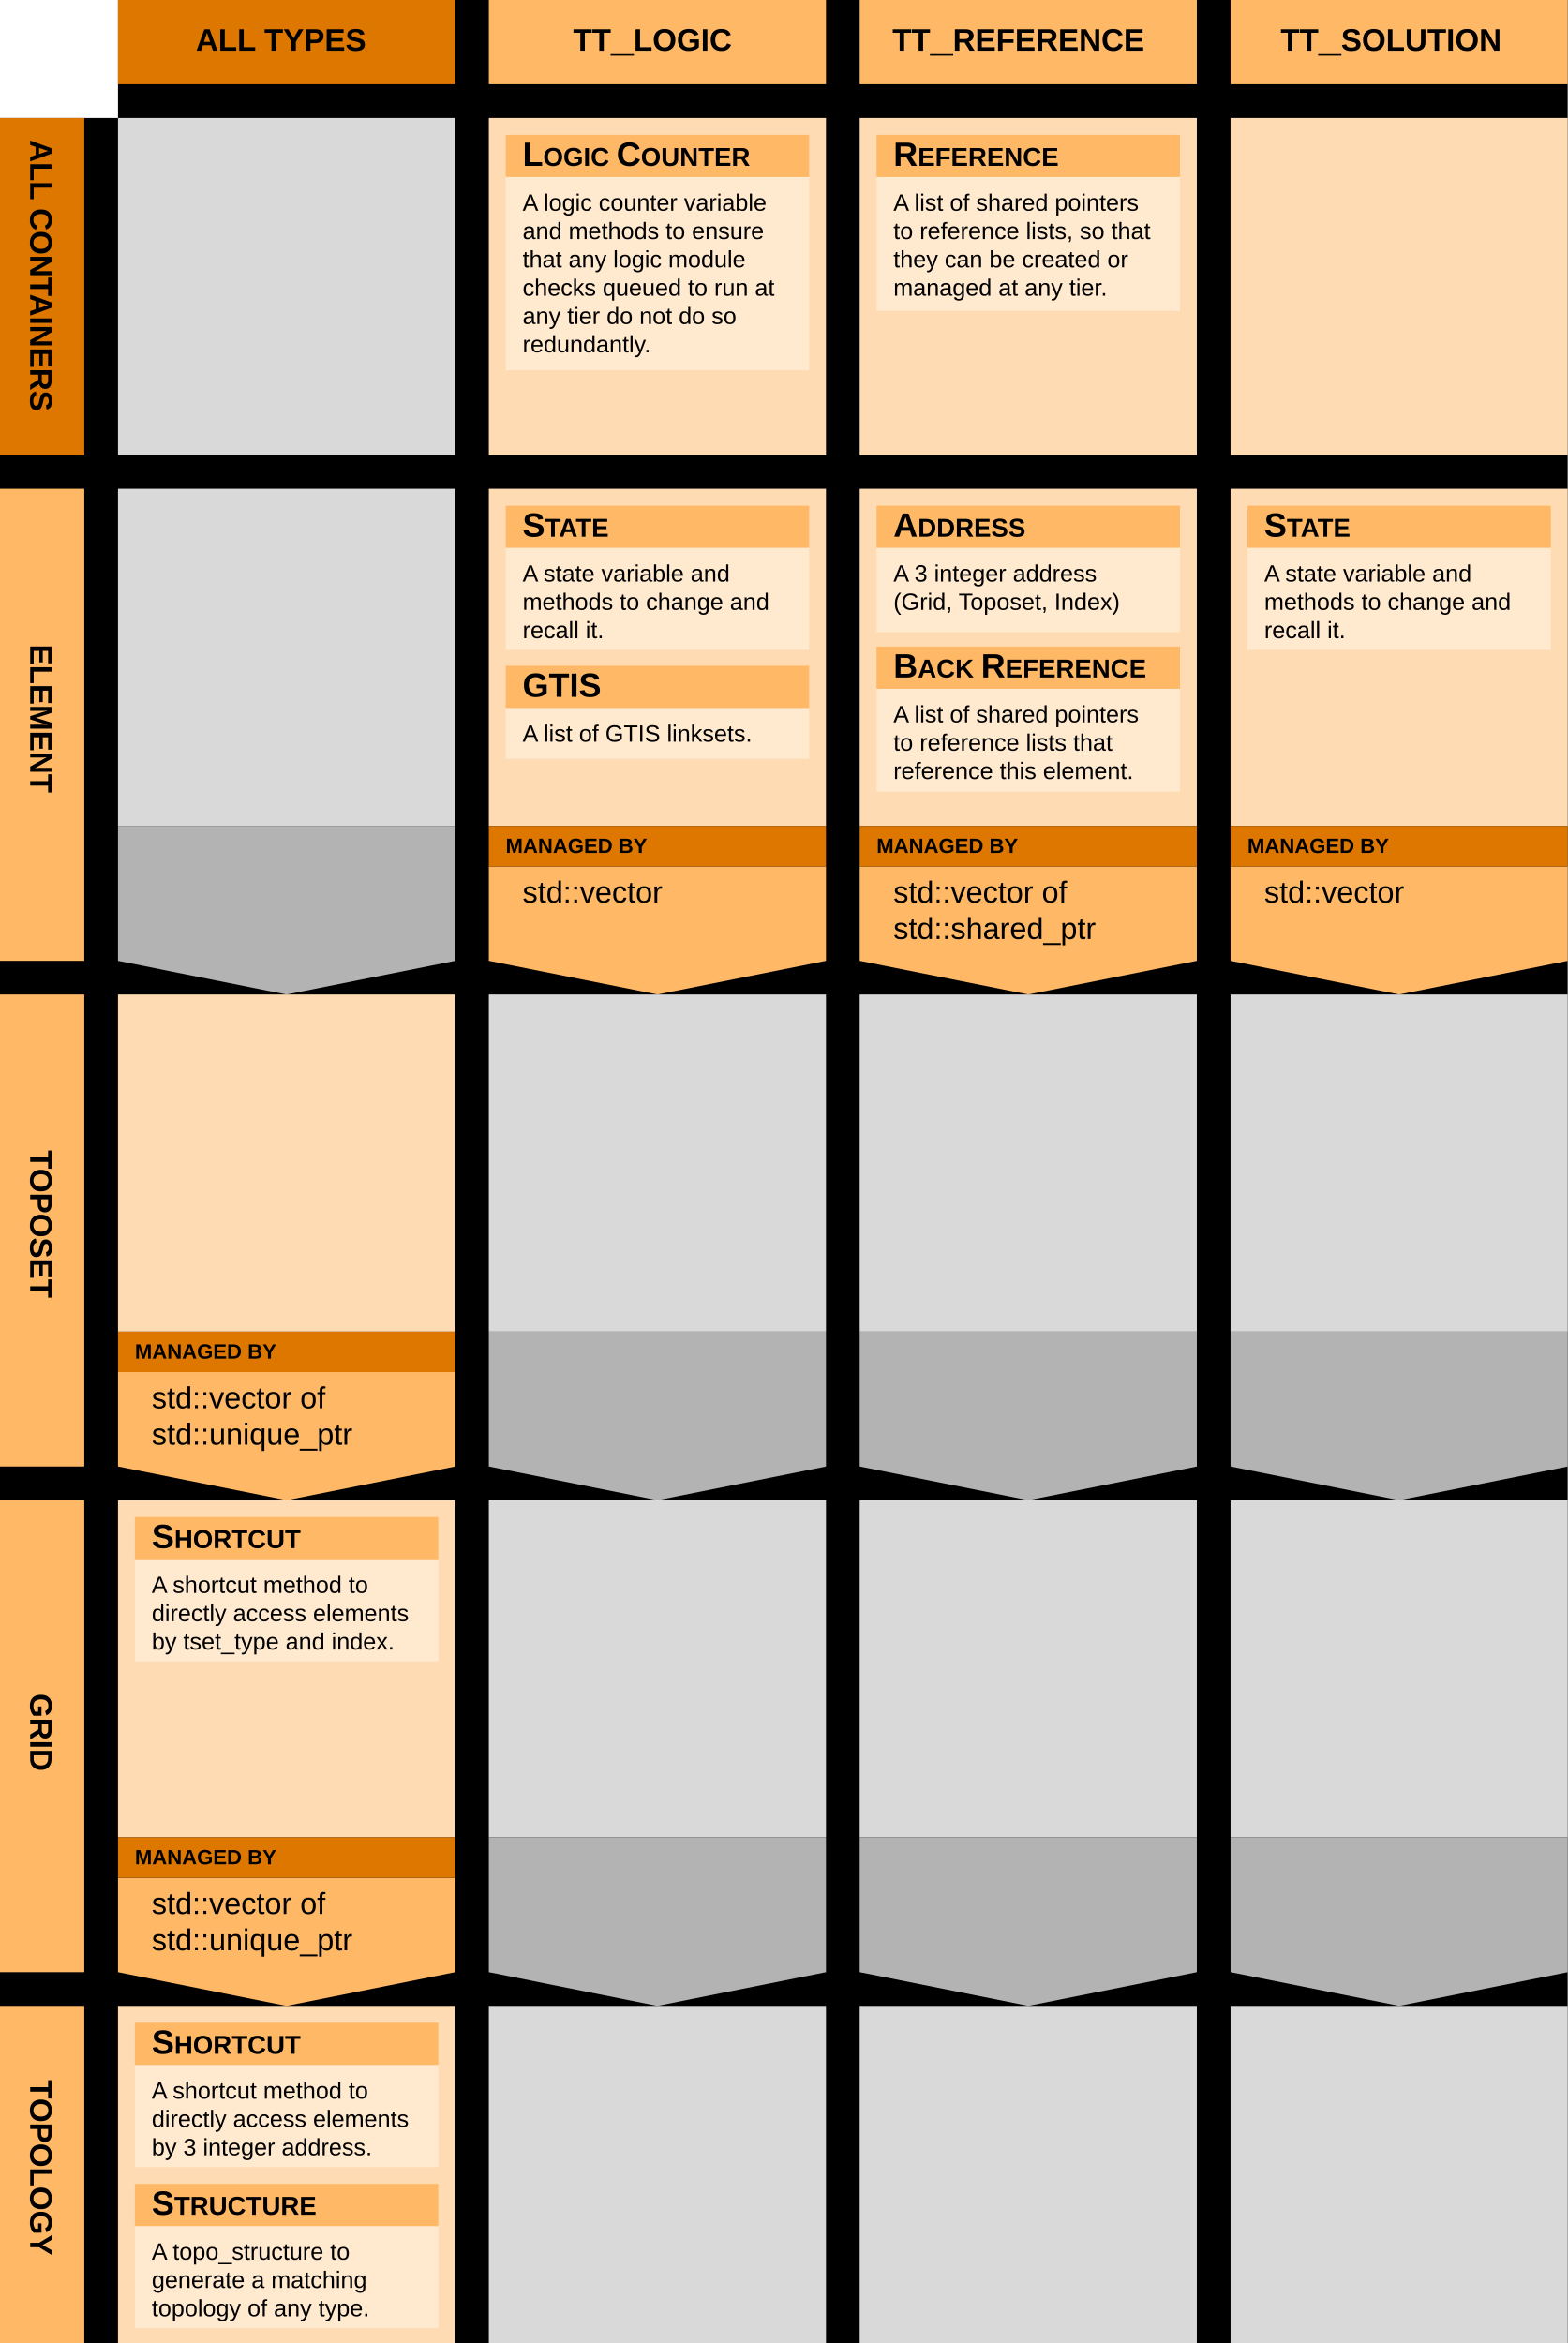
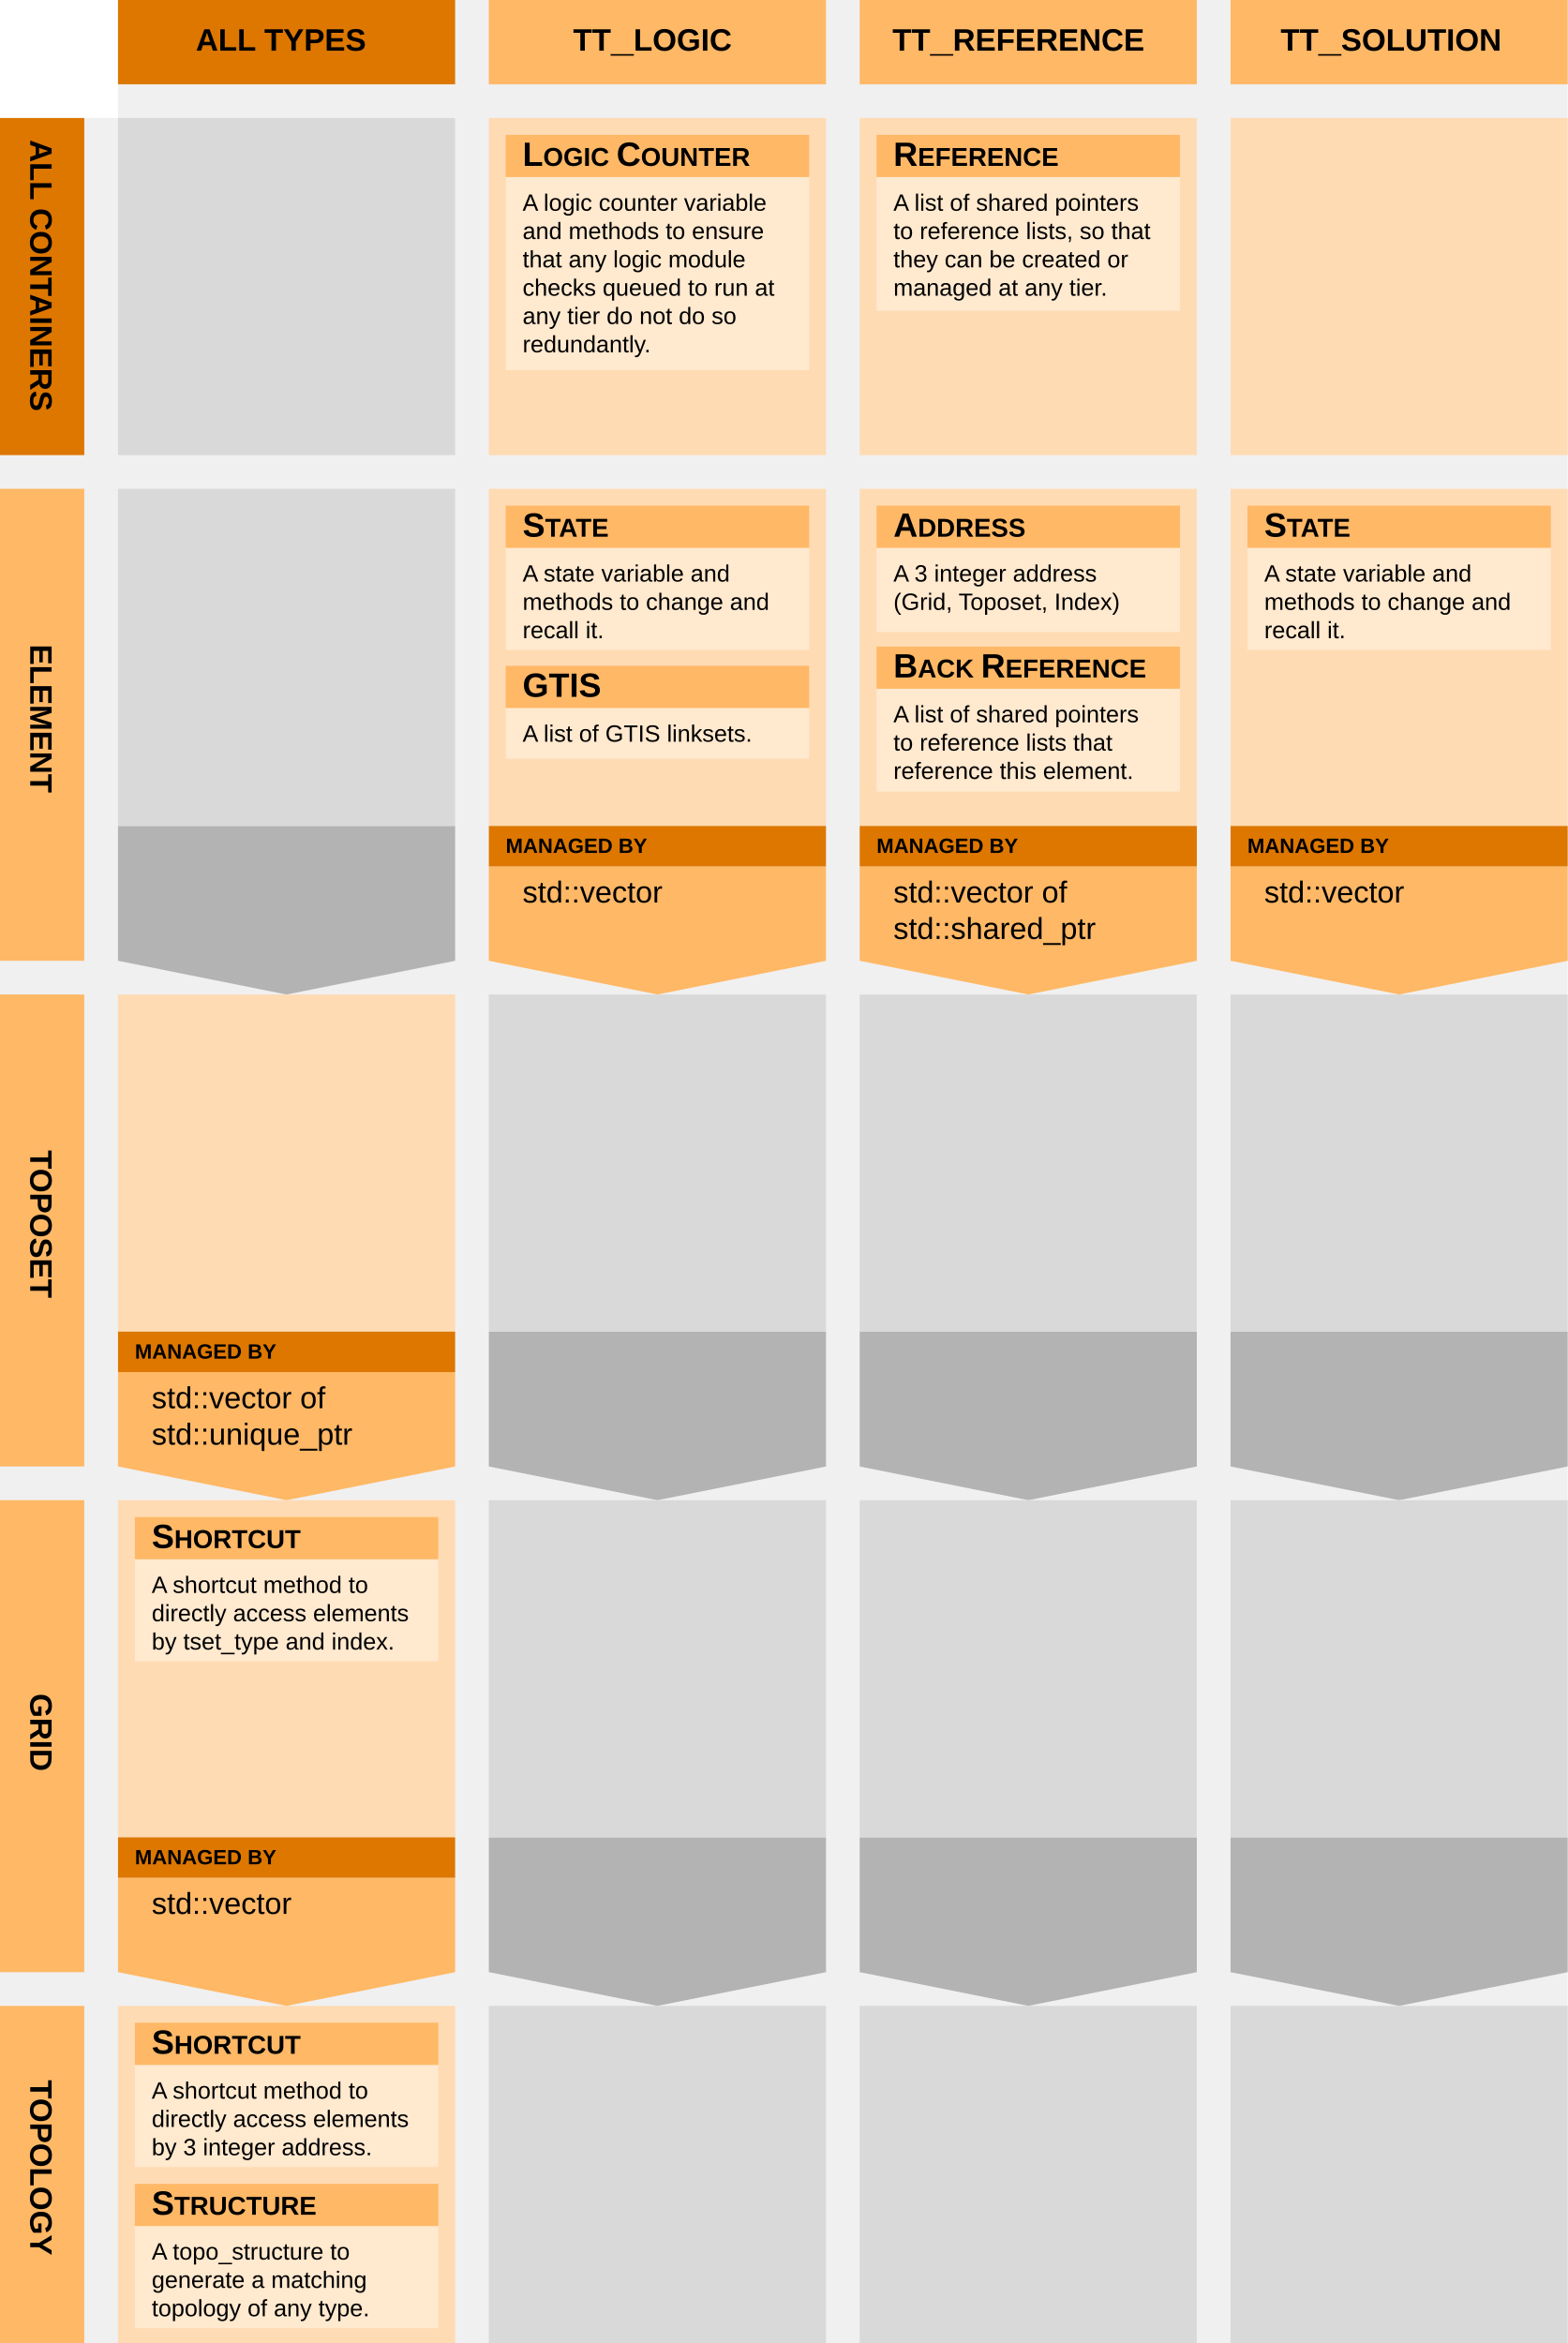
- <svg xmlns="http://www.w3.org/2000/svg" version="1.1" id="Layer_1" x="0px" y="0px" viewBox="0 0 465 695" enable-background="new 0 0 465 695" xml:space="preserve">
+ <svg xmlns="http://www.w3.org/2000/svg" enable-background="new 0 0 465 695" version="1.1" viewBox="0 0 465 695" xml:space="preserve">
  <g id="Underlay">
-     <polygon fill="#000000" points="465,695 0,695 0,35 35,35 35,0 465,0  " />
+     <polygon points="465 695 0 695 0 35 35 35 35 0 465 0" fill="#B3B3B3" opacity=".2" />
  </g>
  <g id="_x30_">
    <g id="LWPOLYLINE_31_">
-       <polygon fill="#B3B3B3" points="195,595 245,585 245,545 145,545 145,585   " />
+       <polygon points="195 595 245 585 245 545 145 545 145 585" fill="#B3B3B3" />
    </g>
    <g id="LWPOLYLINE_32_">
-       <polygon fill="#B3B3B3" points="305,595 355,585 355,545 255,545 255,585   " />
+       <polygon points="305 595 355 585 355 545 255 545 255 585" fill="#B3B3B3" />
    </g>
    <g id="LWPOLYLINE_33_">
-       <polygon fill="#B3B3B3" points="415,595 465,585 465,545 365,545 365,585   " />
+       <polygon points="415 595 465 585 465 545 365 545 365 585" fill="#B3B3B3" />
    </g>
    <g id="LWPOLYLINE_28_">
-       <polygon fill="#B3B3B3" points="305,445 355,435 355,395 255,395 255,435   " />
+       <polygon points="305 445 355 435 355 395 255 395 255 435" fill="#B3B3B3" />
    </g>
    <g id="LWPOLYLINE_29_">
-       <polygon fill="#B3B3B3" points="415,445 465,435 465,395 365,395 365,435   " />
+       <polygon points="415 445 465 435 465 395 365 395 365 435" fill="#B3B3B3" />
    </g>
    <g id="LWPOLYLINE_27_">
-       <polygon fill="#B3B3B3" points="195,445 245,435 245,395 145,395 145,435   " />
+       <polygon points="195 445 245 435 245 395 145 395 145 435" fill="#B3B3B3" />
    </g>
    <g id="LWPOLYLINE_64_">
-       <polygon fill="#FFB866" points="195,295 245,285 245,257 145,257 145,285   " />
+       <polygon points="195 295 245 285 245 257 145 257 145 285" fill="#FFB866" />
    </g>
    <g id="LWPOLYLINE_42_">
-       <rect x="145" y="35" fill="#FFDBB3" width="100" height="100" />
+       <rect x="145" y="35" width="100" height="100" fill="#FFDBB3" />
    </g>
    <g id="LWPOLYLINE_35_">
-       <rect x="145" y="595" fill="#D9D9D9" width="100" height="100" />
+       <rect x="145" y="595" width="100" height="100" fill="#D9D9D9" />
    </g>
    <g id="LWPOLYLINE_36_">
-       <rect x="255" y="595" fill="#D9D9D9" width="100" height="100" />
+       <rect x="255" y="595" width="100" height="100" fill="#D9D9D9" />
    </g>
    <g id="LWPOLYLINE_37_">
-       <rect x="365" y="595" fill="#D9D9D9" width="100" height="100" />
+       <rect x="365" y="595" width="100" height="100" fill="#D9D9D9" />
    </g>
    <g id="LWPOLYLINE_17_">
-       <rect x="145" y="445" fill="#D9D9D9" width="100" height="100" />
+       <rect x="145" y="445" width="100" height="100" fill="#D9D9D9" />
    </g>
    <g id="LWPOLYLINE_16_">
-       <rect x="255" y="445" fill="#D9D9D9" width="100" height="100" />
+       <rect x="255" y="445" width="100" height="100" fill="#D9D9D9" />
    </g>
    <g id="LWPOLYLINE_15_">
-       <rect x="365" y="445" fill="#D9D9D9" width="100" height="100" />
+       <rect x="365" y="445" width="100" height="100" fill="#D9D9D9" />
    </g>
    <g id="LWPOLYLINE_20_">
-       <rect x="145" y="295" fill="#D9D9D9" width="100" height="100" />
+       <rect x="145" y="295" width="100" height="100" fill="#D9D9D9" />
    </g>
    <g id="LWPOLYLINE_19_">
-       <rect x="255" y="295" fill="#D9D9D9" width="100" height="100" />
+       <rect x="255" y="295" width="100" height="100" fill="#D9D9D9" />
    </g>
    <g id="LWPOLYLINE_18_">
-       <rect x="365" y="295" fill="#D9D9D9" width="100" height="100" />
+       <rect x="365" y="295" width="100" height="100" fill="#D9D9D9" />
    </g>
    <g id="LWPOLYLINE">
-       <rect y="595" fill="#FFB866" width="25" height="100" />
+       <rect y="595" width="25" height="100" fill="#FFB866" />
    </g>
    <g id="LWPOLYLINE_1_">
-       <rect y="145" fill="#FFB866" width="25" height="140" />
+       <rect y="145" width="25" height="140" fill="#FFB866" />
    </g>
    <g id="LWPOLYLINE_2_">
-       <rect x="145" fill="#FFB866" width="100" height="25" />
+       <rect x="145" width="100" height="25" fill="#FFB866" />
    </g>
    <g id="LWPOLYLINE_3_">
-       <rect x="255" fill="#FFB866" width="100" height="25" />
+       <rect x="255" width="100" height="25" fill="#FFB866" />
    </g>
    <g id="LWPOLYLINE_4_">
-       <rect x="365" fill="#FFB866" width="100" height="25" />
+       <rect x="365" width="100" height="25" fill="#FFB866" />
    </g>
    <g id="LWPOLYLINE_5_">
-       <rect x="35" fill="#DD7700" width="100" height="25" />
+       <rect x="35" width="100" height="25" fill="#d70" />
    </g>
    <g id="LWPOLYLINE_6_">
-       <rect y="35" fill="#DD7700" width="25" height="100" />
+       <rect y="35" width="25" height="100" fill="#d70" />
    </g>
    <g id="LWPOLYLINE_39_">
-       <rect y="295" fill="#FFB866" width="25" height="140" />
+       <rect y="295" width="25" height="140" fill="#FFB866" />
    </g>
    <g id="LWPOLYLINE_40_">
-       <rect y="445" fill="#FFB866" width="25" height="140" />
+       <rect y="445" width="25" height="140" fill="#FFB866" />
    </g>
    <g id="LWPOLYLINE_26_">
-       <polygon fill="#B3B3B3" points="85,295 135,285 135,245 35,245 35,285   " />
+       <polygon points="85 295 135 285 135 245 35 245 35 285" fill="#B3B3B3" />
    </g>
    <g id="LWPOLYLINE_8_">
-       <rect x="255" y="35" fill="#FFDBB3" width="100" height="100" />
+       <rect x="255" y="35" width="100" height="100" fill="#FFDBB3" />
    </g>
    <g id="LWPOLYLINE_9_">
-       <rect x="365" y="35" fill="#FFDBB3" width="100" height="100" />
+       <rect x="365" y="35" width="100" height="100" fill="#FFDBB3" />
    </g>
    <g id="LWPOLYLINE_13_">
-       <rect x="145" y="145" fill="#FFDBB3" width="100" height="100" />
+       <rect x="145" y="145" width="100" height="100" fill="#FFDBB3" />
    </g>
    <g id="LWPOLYLINE_21_">
-       <rect x="35" y="445" fill="#FFDBB3" width="100" height="100" />
+       <rect x="35" y="445" width="100" height="100" fill="#FFDBB3" />
    </g>
    <g id="LWPOLYLINE_22_">
-       <rect x="35" y="295" fill="#FFDBB3" width="100" height="100" />
+       <rect x="35" y="295" width="100" height="100" fill="#FFDBB3" />
    </g>
    <g id="LWPOLYLINE_12_">
-       <rect x="255" y="145" fill="#FFDBB3" width="100" height="100" />
+       <rect x="255" y="145" width="100" height="100" fill="#FFDBB3" />
    </g>
    <g id="LWPOLYLINE_11_">
-       <rect x="365" y="145" fill="#FFDBB3" width="100" height="100" />
+       <rect x="365" y="145" width="100" height="100" fill="#FFDBB3" />
    </g>
    <g id="LWPOLYLINE_10_">
-       <rect x="35" y="35" fill="#D9D9D9" width="100" height="100" />
+       <rect x="35" y="35" width="100" height="100" fill="#D9D9D9" />
    </g>
    <g id="LWPOLYLINE_14_">
-       <rect x="35" y="145" fill="#D9D9D9" width="100" height="100" />
+       <rect x="35" y="145" width="100" height="100" fill="#D9D9D9" />
    </g>
    <g id="LWPOLYLINE_38_">
-       <rect x="35" y="595" fill="#FFDBB3" width="100" height="100" />
-     </g>
-     <g>
-       <g id="LWPOLYLINE_41_">
-         <rect x="150" y="52.5" fill="#FFE9CF" width="90" height="57.3" />
-       </g>
-       <g id="LWPOLYLINE_43_">
-         <rect x="150" y="40" fill="#FFB866" width="90" height="12.5" />
-       </g>
-     </g>
-     <g>
-       <g id="LWPOLYLINE_47_">
-         <rect x="150" y="162.5" fill="#FFE9CF" width="90" height="30.3" />
-       </g>
-       <g id="LWPOLYLINE_46_">
-         <rect x="150" y="150" fill="#FFB866" width="90" height="12.5" />
-       </g>
-     </g>
-     <g>
-       <g id="LWPOLYLINE_57_">
-         <rect x="40" y="462.5" fill="#FFE9CF" width="90" height="30.3" />
-       </g>
-       <g id="LWPOLYLINE_56_">
-         <rect x="40" y="450" fill="#FFB866" width="90" height="12.5" />
-       </g>
-     </g>
-     <g>
-       <g id="LWPOLYLINE_59_">
-         <rect x="40" y="612.5" fill="#FFE9CF" width="90" height="30.3" />
-       </g>
-       <g id="LWPOLYLINE_58_">
-         <rect x="40" y="600" fill="#FFB866" width="90" height="12.5" />
-       </g>
-     </g>
-     <g>
-       <g id="LWPOLYLINE_61_">
-         <rect x="40" y="660.3" fill="#FFE9CF" width="90" height="30.3" />
-       </g>
-       <g id="LWPOLYLINE_60_">
-         <rect x="40" y="647.8" fill="#FFB866" width="90" height="12.5" />
-       </g>
-     </g>
-     <g>
-       <g id="LWPOLYLINE_55_">
-         <rect x="370" y="162.5" fill="#FFE9CF" width="90" height="30.3" />
-       </g>
-       <g id="LWPOLYLINE_54_">
-         <rect x="370" y="150" fill="#FFB866" width="90" height="12.5" />
-       </g>
-     </g>
-     <g>
-       <g id="LWPOLYLINE_51_">
-         <rect x="260" y="162.5" fill="#FFE9CF" width="90" height="25" />
-       </g>
-       <g id="LWPOLYLINE_50_">
-         <rect x="260" y="150" fill="#FFB866" width="90" height="12.5" />
-       </g>
-     </g>
-     <g>
-       <g id="LWPOLYLINE_53_">
-         <rect x="260" y="204.3" fill="#FFE9CF" width="90" height="30.5" />
-       </g>
-       <g id="LWPOLYLINE_52_">
-         <rect x="260" y="191.8" fill="#FFB866" width="90" height="12.5" />
-       </g>
-     </g>
-     <g>
-       <g id="LWPOLYLINE_49_">
-         <rect x="150" y="210" fill="#FFE9CF" width="90" height="15.1" />
-       </g>
-       <g id="LWPOLYLINE_48_">
-         <rect x="150" y="197.5" fill="#FFB866" width="90" height="12.5" />
-       </g>
-     </g>
-     <g>
-       <g id="LWPOLYLINE_45_">
-         <rect x="260" y="52.5" fill="#FFE9CF" width="90" height="39.7" />
-       </g>
-       <g id="LWPOLYLINE_7_">
-         <rect x="260" y="40" fill="#FFB866" width="90" height="12.5" />
-       </g>
+       <rect x="35" y="595" width="100" height="100" fill="#FFDBB3" />
+     </g>
+     <g id="LWPOLYLINE_41_">
+       <rect x="150" y="52.5" width="90" height="57.3" fill="#FFE9CF" />
+     </g>
+     <g id="LWPOLYLINE_43_">
+       <rect x="150" y="40" width="90" height="12.5" fill="#FFB866" />
+     </g>
+     <g id="LWPOLYLINE_47_">
+       <rect x="150" y="162.5" width="90" height="30.3" fill="#FFE9CF" />
+     </g>
+     <g id="LWPOLYLINE_46_">
+       <rect x="150" y="150" width="90" height="12.5" fill="#FFB866" />
+     </g>
+     <g id="LWPOLYLINE_57_">
+       <rect x="40" y="462.5" width="90" height="30.3" fill="#FFE9CF" />
+     </g>
+     <g id="LWPOLYLINE_56_">
+       <rect x="40" y="450" width="90" height="12.5" fill="#FFB866" />
+     </g>
+     <g id="LWPOLYLINE_59_">
+       <rect x="40" y="612.5" width="90" height="30.3" fill="#FFE9CF" />
+     </g>
+     <g id="LWPOLYLINE_58_">
+       <rect x="40" y="600" width="90" height="12.5" fill="#FFB866" />
+     </g>
+     <g id="LWPOLYLINE_61_">
+       <rect x="40" y="660.3" width="90" height="30.3" fill="#FFE9CF" />
+     </g>
+     <g id="LWPOLYLINE_60_">
+       <rect x="40" y="647.8" width="90" height="12.5" fill="#FFB866" />
+     </g>
+     <g id="LWPOLYLINE_55_">
+       <rect x="370" y="162.5" width="90" height="30.3" fill="#FFE9CF" />
+     </g>
+     <g id="LWPOLYLINE_54_">
+       <rect x="370" y="150" width="90" height="12.5" fill="#FFB866" />
+     </g>
+     <g id="LWPOLYLINE_51_">
+       <rect x="260" y="162.5" width="90" height="25" fill="#FFE9CF" />
+     </g>
+     <g id="LWPOLYLINE_50_">
+       <rect x="260" y="150" width="90" height="12.5" fill="#FFB866" />
+     </g>
+     <g id="LWPOLYLINE_53_">
+       <rect x="260" y="204.3" width="90" height="30.5" fill="#FFE9CF" />
+     </g>
+     <g id="LWPOLYLINE_52_">
+       <rect x="260" y="191.8" width="90" height="12.5" fill="#FFB866" />
+     </g>
+     <g id="LWPOLYLINE_49_">
+       <rect x="150" y="210" width="90" height="15.1" fill="#FFE9CF" />
+     </g>
+     <g id="LWPOLYLINE_48_">
+       <rect x="150" y="197.5" width="90" height="12.5" fill="#FFB866" />
+     </g>
+     <g id="LWPOLYLINE_45_">
+       <rect x="260" y="52.5" width="90" height="39.7" fill="#FFE9CF" />
+     </g>
+     <g id="LWPOLYLINE_7_">
+       <rect x="260" y="40" width="90" height="12.5" fill="#FFB866" />
    </g>
    <g id="LWPOLYLINE_44_">
-       <rect x="145" y="245" fill="#DD7700" width="100" height="12" />
+       <rect x="145" y="245" width="100" height="12" fill="#d70" />
    </g>
    <g id="LWPOLYLINE_65_">
-       <polygon fill="#FFB866" points="85,445 135,435 135,407 35,407 35,435   " />
+       <polygon points="85 445 135 435 135 407 35 407 35 435" fill="#FFB866" />
    </g>
    <g id="LWPOLYLINE_63_">
-       <rect x="35" y="395" fill="#DD7700" width="100" height="12" />
+       <rect x="35" y="395" width="100" height="12" fill="#d70" />
    </g>
    <g id="LWPOLYLINE_25_">
-       <polygon fill="#FFB866" points="85,595 135,585 135,557 35,557 35,585   " />
+       <polygon points="85 595 135 585 135 557 35 557 35 585" fill="#FFB866" />
    </g>
    <g id="LWPOLYLINE_23_">
-       <rect x="35" y="545" fill="#DD7700" width="100" height="12" />
+       <rect x="35" y="545" width="100" height="12" fill="#d70" />
    </g>
    <g id="LWPOLYLINE_30_">
-       <polygon fill="#FFB866" points="305,295 355,285 355,257 255,257 255,285   " />
+       <polygon points="305 295 355 285 355 257 255 257 255 285" fill="#FFB866" />
    </g>
    <g id="LWPOLYLINE_24_">
-       <rect x="255" y="245" fill="#DD7700" width="100" height="12" />
+       <rect x="255" y="245" width="100" height="12" fill="#d70" />
    </g>
    <g id="LWPOLYLINE_62_">
-       <polygon fill="#FFB866" points="415,295 465,285 465,257 365,257 365,285   " />
+       <polygon points="415 295 465 285 465 257 365 257 365 285" fill="#FFB866" />
    </g>
    <g id="LWPOLYLINE_34_">
-       <rect x="365" y="245" fill="#DD7700" width="100" height="12" />
+       <rect x="365" y="245" width="100" height="12" fill="#d70" />
    </g>
  </g>
  <g id="Text">
    <g id="MTEXT">
-       <text transform="matrix(-1.836970e-16 1 -1 -1.836970e-16 8.9648 616.9482)" font-family="Arial" font-variant="small-caps" font-weight="bold" font-size="12px">topology</text>
+       <text transform="matrix(-1.837e-16 1 -1 -1.837e-16 8.9648 616.95)" font-family="Arial" font-size="12px" font-variant="small-caps" font-weight="bold">topology</text>
    </g>
    <g id="MTEXT_1_">
-       <text transform="matrix(-1.836970e-16 1 -1 -1.836970e-16 8.9648 191.1521)" font-family="Arial" font-variant="small-caps" font-weight="bold" font-size="12px">element</text>
+       <text transform="matrix(-1.837e-16 1 -1 -1.837e-16 8.9648 191.15)" font-family="Arial" font-size="12px" font-variant="small-caps" font-weight="bold">element</text>
    </g>
    <g id="MTEXT_2_">
-       <text transform="matrix(1 0 0 1 169.9805 15.0352)" font-family="Arial" font-variant="small-caps" font-weight="bold" font-size="12px">tt_logic</text>
+       <text transform="translate(169.98 15.035)" font-family="Arial" font-size="12px" font-variant="small-caps" font-weight="bold">tt_logic</text>
    </g>
    <g id="MTEXT_3_">
-       <text transform="matrix(1 0 0 1 264.699 15.035)" font-family="Arial" font-variant="small-caps" font-weight="bold" font-size="12px">tt_reference</text>
+       <text transform="translate(264.7 15.035)" font-family="Arial" font-size="12px" font-variant="small-caps" font-weight="bold">tt_reference</text>
    </g>
    <g id="MTEXT_4_">
-       <text transform="matrix(1 0 0 1 379.841 15.0352)" font-family="Arial" font-variant="small-caps" font-weight="bold" font-size="12px">tt_solution</text>
+       <text transform="translate(379.84 15.035)" font-family="Arial" font-size="12px" font-variant="small-caps" font-weight="bold">tt_solution</text>
    </g>
    <g id="MTEXT_5_">
-       <text transform="matrix(1 0 0 1 58.0734 15.0349)" font-family="Arial" font-variant="small-caps" font-weight="bold" font-size="12px">all types</text>
+       <text transform="translate(58.073 15.035)" font-family="Arial" font-size="12px" font-variant="small-caps" font-weight="bold">all types</text>
    </g>
    <g id="MTEXT_6_">
-       <text transform="matrix(-1.836970e-16 1 -1 -1.836970e-16 8.9648 41.4532)" font-family="Arial" font-variant="small-caps" font-weight="bold" font-size="12px">all containers</text>
+       <text transform="matrix(-1.837e-16 1 -1 -1.837e-16 8.9648 41.453)" font-family="Arial" font-size="12px" font-variant="small-caps" font-weight="bold">all containers</text>
    </g>
    <g id="MTEXT_16_">
-       <text transform="matrix(-1.836970e-16 1 -1 -1.836970e-16 8.9648 341.1552)" font-family="Arial" font-variant="small-caps" font-weight="bold" font-size="12px">toposet</text>
+       <text transform="matrix(-1.837e-16 1 -1 -1.837e-16 8.9648 341.16)" font-family="Arial" font-size="12px" font-variant="small-caps" font-weight="bold">toposet</text>
    </g>
    <g id="MTEXT_17_">
-       <text transform="matrix(-1.836970e-16 1 -1 -1.836970e-16 8.9648 502.3584)" font-family="Arial" font-variant="small-caps" font-weight="bold" font-size="12px">grid</text>
-     </g>
-     <rect x="155" y="42" fill="none" width="80" height="8.4" />
-     <text transform="matrix(1 0 0 1 155 49.2014)" font-family="Arial" font-variant="small-caps" font-weight="bold" font-size="10px">Logic Counter </text>
-     <rect x="155" y="57.5" fill="none" width="80" height="50.5" />
-     <text transform="matrix(1 0 0 1 155.0105 62.5118)" font-family="Arial" font-size="7px">A logic counter variable </text>
-     <text transform="matrix(1 0 0 1 155.0105 70.9118)" font-family="Arial" font-size="7px">and methods to ensure </text>
-     <text transform="matrix(1 0 0 1 155.0105 79.3118)" font-family="Arial" font-size="7px">that any logic module </text>
-     <text transform="matrix(1 0 0 1 155.0105 87.7118)" font-family="Arial" font-size="7px">checks queued to run at </text>
-     <text transform="matrix(1 0 0 1 155.0105 96.1118)" font-family="Arial" font-size="7px">any tier do not do so </text>
-     <text transform="matrix(1 0 0 1 155.0105 104.5118)" font-family="Arial" font-size="7px">redundantly.</text>
-     <rect x="155" y="152" fill="none" width="80" height="8.4" />
-     <text transform="matrix(1 0 0 1 155 159.2014)" font-family="Arial" font-variant="small-caps" font-weight="bold" font-size="10px">State</text>
-     <rect x="155" y="167.5" fill="none" width="80" height="25.3" />
-     <text transform="matrix(1 0 0 1 155.0107 172.5117)" font-family="Arial" font-size="7px">A state variable and </text>
-     <text transform="matrix(1 0 0 1 155.0107 180.9117)" font-family="Arial" font-size="7px">methods to change and </text>
-     <text transform="matrix(1 0 0 1 155.0107 189.3117)" font-family="Arial" font-size="7px">recall it.</text>
-     <rect x="45" y="452" fill="none" width="80" height="8.4" />
-     <text transform="matrix(1 0 0 1 45.0002 459.2014)" font-family="Arial" font-variant="small-caps" font-weight="bold" font-size="10px">Shortcut</text>
-     <rect x="45" y="467.5" fill="none" width="80" height="25.3" />
-     <text transform="matrix(1 0 0 1 45.0002 472.5117)" font-family="Arial" font-size="7px">A shortcut method to </text>
-     <text transform="matrix(1 0 0 1 45.0002 480.9117)" font-family="Arial" font-size="7px">directly access elements </text>
-     <text transform="matrix(1 0 0 1 45.0002 489.3117)" font-family="Arial" font-size="7px">by tset_type and index.</text>
-     <rect x="45" y="602" fill="none" width="80" height="8.4" />
-     <text transform="matrix(1 0 0 1 45.0002 609.2014)" font-family="Arial" font-variant="small-caps" font-weight="bold" font-size="10px">Shortcut</text>
-     <rect x="45" y="617.5" fill="none" width="80" height="25.3" />
-     <text transform="matrix(1 0 0 1 45.0002 622.5117)" font-family="Arial" font-size="7px">A shortcut method to </text>
-     <text transform="matrix(1 0 0 1 45.0002 630.9117)" font-family="Arial" font-size="7px">directly access elements </text>
-     <text transform="matrix(1 0 0 1 45.0002 639.3117)" font-family="Arial" font-size="7px">by 3 integer address.</text>
-     <rect x="45" y="649.8" fill="none" width="80" height="8.4" />
-     <text transform="matrix(1 0 0 1 45.0002 656.9514)" font-family="Arial" font-variant="small-caps" font-weight="bold" font-size="10px">Structure</text>
-     <rect x="45" y="665.3" fill="none" width="80" height="25.3" />
-     <text transform="matrix(1 0 0 1 45.0002 670.2617)" font-family="Arial" font-size="7px">A topo_structure to </text>
-     <text transform="matrix(1 0 0 1 45.0002 678.6617)" font-family="Arial" font-size="7px">generate a matching </text>
-     <text transform="matrix(1 0 0 1 45.0002 687.0617)" font-family="Arial" font-size="7px">topology of any type.</text>
-     <rect x="375" y="152" fill="none" width="80" height="8.4" />
-     <text transform="matrix(1 0 0 1 375.0001 159.2014)" font-family="Arial" font-variant="small-caps" font-weight="bold" font-size="10px">State</text>
-     <rect x="375" y="167.5" fill="none" width="80" height="25.3" />
-     <text transform="matrix(1 0 0 1 375 172.5117)" font-family="Arial" font-size="7px">A state variable and </text>
-     <text transform="matrix(1 0 0 1 375 180.9117)" font-family="Arial" font-size="7px">methods to change and </text>
-     <text transform="matrix(1 0 0 1 375 189.3117)" font-family="Arial" font-size="7px">recall it.</text>
-     <rect x="265" y="152" fill="none" width="80" height="8.4" />
-     <text transform="matrix(1 0 0 1 265.0001 159.2014)" font-family="Arial" font-variant="small-caps" font-weight="bold" font-size="10px">Address</text>
-     <rect x="265" y="167.5" fill="none" width="80" height="20" />
-     <text transform="matrix(1 0 0 1 265 172.5117)" font-family="Arial" font-size="7px">A 3 integer address</text>
-     <text transform="matrix(1 0 0 1 265 180.9117)" font-family="Arial" font-size="7px">(Grid, Toposet, Index)</text>
-     <rect x="265" y="193.8" fill="none" width="80" height="8.4" />
-     <text transform="matrix(1 0 0 1 265.0001 200.9514)" font-family="Arial" font-variant="small-caps" font-weight="bold" font-size="10px">Back Reference</text>
-     <rect x="265" y="209.3" fill="none" width="80" height="25.5" />
-     <text transform="matrix(1 0 0 1 265 214.2617)" font-family="Arial" font-size="7px">A list of shared pointers </text>
-     <text transform="matrix(1 0 0 1 265 222.6617)" font-family="Arial" font-size="7px">to reference lists that </text>
-     <text transform="matrix(1 0 0 1 265 231.0617)" font-family="Arial" font-size="7px">reference this element.</text>
-     <rect x="155" y="199.5" fill="none" width="80" height="8.4" />
-     <text transform="matrix(1 0 0 1 155 206.7014)" font-family="Arial" font-variant="small-caps" font-weight="bold" font-size="10px">GTIS</text>
-     <rect x="155" y="215" fill="none" width="80" height="10.1" />
-     <text transform="matrix(1 0 0 1 155.0107 220.0117)" font-family="Arial" font-size="7px">A list of GTIS linksets.</text>
-     <rect x="265" y="42" fill="none" width="80" height="8.4" />
-     <text transform="matrix(1 0 0 1 265.0001 49.201)" font-family="Arial" font-variant="small-caps" font-weight="bold" font-size="10px">Reference</text>
-     <rect x="265" y="57.5" fill="none" width="80" height="34.7" />
-     <text transform="matrix(1 0 0 1 265 62.5118)" font-family="Arial" font-size="7px">A list of shared pointers </text>
-     <text transform="matrix(1 0 0 1 265 70.9118)" font-family="Arial" font-size="7px">to reference lists, so that </text>
-     <text transform="matrix(1 0 0 1 265 79.3118)" font-family="Arial" font-size="7px">they can be created or </text>
-     <text transform="matrix(1 0 0 1 265 87.7118)" font-family="Arial" font-size="7px">managed at any tier.</text>
-     <text transform="matrix(1 0 0 1 150 253)" font-family="Arial" font-variant="small-caps" font-weight="bold" font-size="8px">managed by </text>
-     <text transform="matrix(1 0 0 1 265 267.7236)" font-family="Arial" font-size="9px">std::vector of</text>
-     <text transform="matrix(1 0 0 1 265 278.5236)" font-family="Arial" font-size="9px">std::shared_ptr</text>
-     <text transform="matrix(1 0 0 1 45 417.7236)" font-family="Arial" font-size="9px">std::vector of</text>
-     <text transform="matrix(1 0 0 1 45 428.5236)" font-family="Arial" font-size="9px">std::unique_ptr</text>
-     <text transform="matrix(1 0 0 1 45 567.7233)" font-family="Arial" font-size="9px">std::vector of</text>
-     <text transform="matrix(1 0 0 1 45 578.5233)" font-family="Arial" font-size="9px">std::unique_ptr</text>
-     <text transform="matrix(1 0 0 1 155 267.7238)" font-family="Arial" font-size="9px">std::vector</text>
-     <text transform="matrix(1 0 0 1 375 267.7236)" font-family="Arial" font-size="9px">std::vector</text>
-     <text transform="matrix(1 0 0 1 260 253)" font-family="Arial" font-variant="small-caps" font-weight="bold" font-size="8px">managed by </text>
-     <text transform="matrix(1 0 0 1 40 403)" font-family="Arial" font-variant="small-caps" font-weight="bold" font-size="8px">managed by </text>
-     <text transform="matrix(1 0 0 1 40 553)" font-family="Arial" font-variant="small-caps" font-weight="bold" font-size="8px">managed by </text>
-     <text transform="matrix(1 0 0 1 370 253)" font-family="Arial" font-variant="small-caps" font-weight="bold" font-size="8px">managed by </text>
+       <text transform="matrix(-1.837e-16 1 -1 -1.837e-16 8.9648 502.36)" font-family="Arial" font-size="12px" font-variant="small-caps" font-weight="bold">grid</text>
+     </g>
+     <rect x="155" y="42" width="80" height="8.4" fill="none" />
+     <text transform="translate(155 49.201)" font-family="Arial" font-size="10px" font-variant="small-caps" font-weight="bold">Logic Counter </text>
+     <rect x="155" y="57.5" width="80" height="50.5" fill="none" />
+     <g font-family="Arial" font-size="7px">
+       <text transform="translate(155.01 62.512)">A logic counter variable </text>
+       <text transform="translate(155.01 70.912)">and methods to ensure </text>
+       <text transform="translate(155.01 79.312)">that any logic module </text>
+       <text transform="translate(155.01 87.712)">checks queued to run at </text>
+       <text transform="translate(155.01 96.112)">any tier do not do so </text>
+       <text transform="translate(155.01 104.51)">redundantly.</text>
+     </g>
+     <rect x="155" y="152" width="80" height="8.4" fill="none" />
+     <text transform="translate(155 159.2)" font-family="Arial" font-size="10px" font-variant="small-caps" font-weight="bold">State</text>
+     <rect x="155" y="167.5" width="80" height="25.3" fill="none" />
+     <g font-family="Arial" font-size="7px">
+       <text transform="translate(155.01 172.51)">A state variable and </text>
+       <text transform="translate(155.01 180.91)">methods to change and </text>
+       <text transform="translate(155.01 189.31)">recall it.</text>
+     </g>
+     <rect x="45" y="452" width="80" height="8.4" fill="none" />
+     <text transform="translate(45 459.2)" font-family="Arial" font-size="10px" font-variant="small-caps" font-weight="bold">Shortcut</text>
+     <rect x="45" y="467.5" width="80" height="25.3" fill="none" />
+     <g font-family="Arial" font-size="7px">
+       <text transform="translate(45 472.51)">A shortcut method to </text>
+       <text transform="translate(45 480.91)">directly access elements </text>
+       <text transform="translate(45 489.31)">by tset_type and index.</text>
+     </g>
+     <rect x="45" y="602" width="80" height="8.4" fill="none" />
+     <text transform="translate(45 609.2)" font-family="Arial" font-size="10px" font-variant="small-caps" font-weight="bold">Shortcut</text>
+     <rect x="45" y="617.5" width="80" height="25.3" fill="none" />
+     <g font-family="Arial" font-size="7px">
+       <text transform="translate(45 622.51)">A shortcut method to </text>
+       <text transform="translate(45 630.91)">directly access elements </text>
+       <text transform="translate(45 639.31)">by 3 integer address.</text>
+     </g>
+     <rect x="45" y="649.8" width="80" height="8.4" fill="none" />
+     <text transform="translate(45 656.95)" font-family="Arial" font-size="10px" font-variant="small-caps" font-weight="bold">Structure</text>
+     <rect x="45" y="665.3" width="80" height="25.3" fill="none" />
+     <g font-family="Arial" font-size="7px">
+       <text transform="translate(45 670.26)">A topo_structure to </text>
+       <text transform="translate(45 678.66)">generate a matching </text>
+       <text transform="translate(45 687.06)">topology of any type.</text>
+     </g>
+     <rect x="375" y="152" width="80" height="8.4" fill="none" />
+     <text transform="translate(375 159.2)" font-family="Arial" font-size="10px" font-variant="small-caps" font-weight="bold">State</text>
+     <rect x="375" y="167.5" width="80" height="25.3" fill="none" />
+     <g font-family="Arial" font-size="7px">
+       <text transform="translate(375 172.51)">A state variable and </text>
+       <text transform="translate(375 180.91)">methods to change and </text>
+       <text transform="translate(375 189.31)">recall it.</text>
+     </g>
+     <rect x="265" y="152" width="80" height="8.4" fill="none" />
+     <text transform="translate(265 159.2)" font-family="Arial" font-size="10px" font-variant="small-caps" font-weight="bold">Address</text>
+     <rect x="265" y="167.5" width="80" height="20" fill="none" />
+     <text transform="translate(265 172.51)" font-family="Arial" font-size="7px">A 3 integer address</text>
+     <text transform="translate(265 180.91)" font-family="Arial" font-size="7px">(Grid, Toposet, Index)</text>
+     <rect x="265" y="193.8" width="80" height="8.4" fill="none" />
+     <text transform="translate(265 200.95)" font-family="Arial" font-size="10px" font-variant="small-caps" font-weight="bold">Back Reference</text>
+     <rect x="265" y="209.3" width="80" height="25.5" fill="none" />
+     <g font-family="Arial" font-size="7px">
+       <text transform="translate(265 214.26)">A list of shared pointers </text>
+       <text transform="translate(265 222.66)">to reference lists that </text>
+       <text transform="translate(265 231.06)">reference this element.</text>
+     </g>
+     <rect x="155" y="199.5" width="80" height="8.4" fill="none" />
+     <text transform="translate(155 206.7)" font-family="Arial" font-size="10px" font-variant="small-caps" font-weight="bold">GTIS</text>
+     <rect x="155" y="215" width="80" height="10.1" fill="none" />
+     <text transform="translate(155.01 220.01)" font-family="Arial" font-size="7px">A list of GTIS linksets.</text>
+     <rect x="265" y="42" width="80" height="8.4" fill="none" />
+     <text transform="translate(265 49.201)" font-family="Arial" font-size="10px" font-variant="small-caps" font-weight="bold">Reference</text>
+     <rect x="265" y="57.5" width="80" height="34.7" fill="none" />
+     <g font-family="Arial">
+       <g font-size="7px">
+         <text transform="translate(265 62.512)">A list of shared pointers </text>
+         <text transform="translate(265 70.912)">to reference lists, so that </text>
+         <text transform="translate(265 79.312)">they can be created or </text>
+         <text transform="translate(265 87.712)">managed at any tier.</text>
+       </g>
+       <text transform="translate(150 253)" font-size="8px" font-variant="small-caps" font-weight="bold">managed by </text>
+       <g font-size="9px">
+         <text transform="translate(265 267.72)">std::vector of</text>
+         <text transform="translate(265 278.52)">std::shared_ptr</text>
+         <text transform="translate(45 417.72)">std::vector of</text>
+         <text transform="translate(45 428.52)">std::unique_ptr</text>
+         <text transform="translate(45 567.72)">std::vector</text>
+         <text transform="translate(155 267.72)">std::vector</text>
+         <text transform="translate(375 267.72)">std::vector</text>
+       </g>
+       <g font-size="8px" font-variant="small-caps" font-weight="bold">
+         <text transform="translate(260 253)">managed by </text>
+         <text transform="translate(40 403)">managed by </text>
+         <text transform="translate(40 553)">managed by </text>
+         <text transform="translate(370 253)">managed by </text>
+       </g>
+     </g>
  </g>
</svg>
